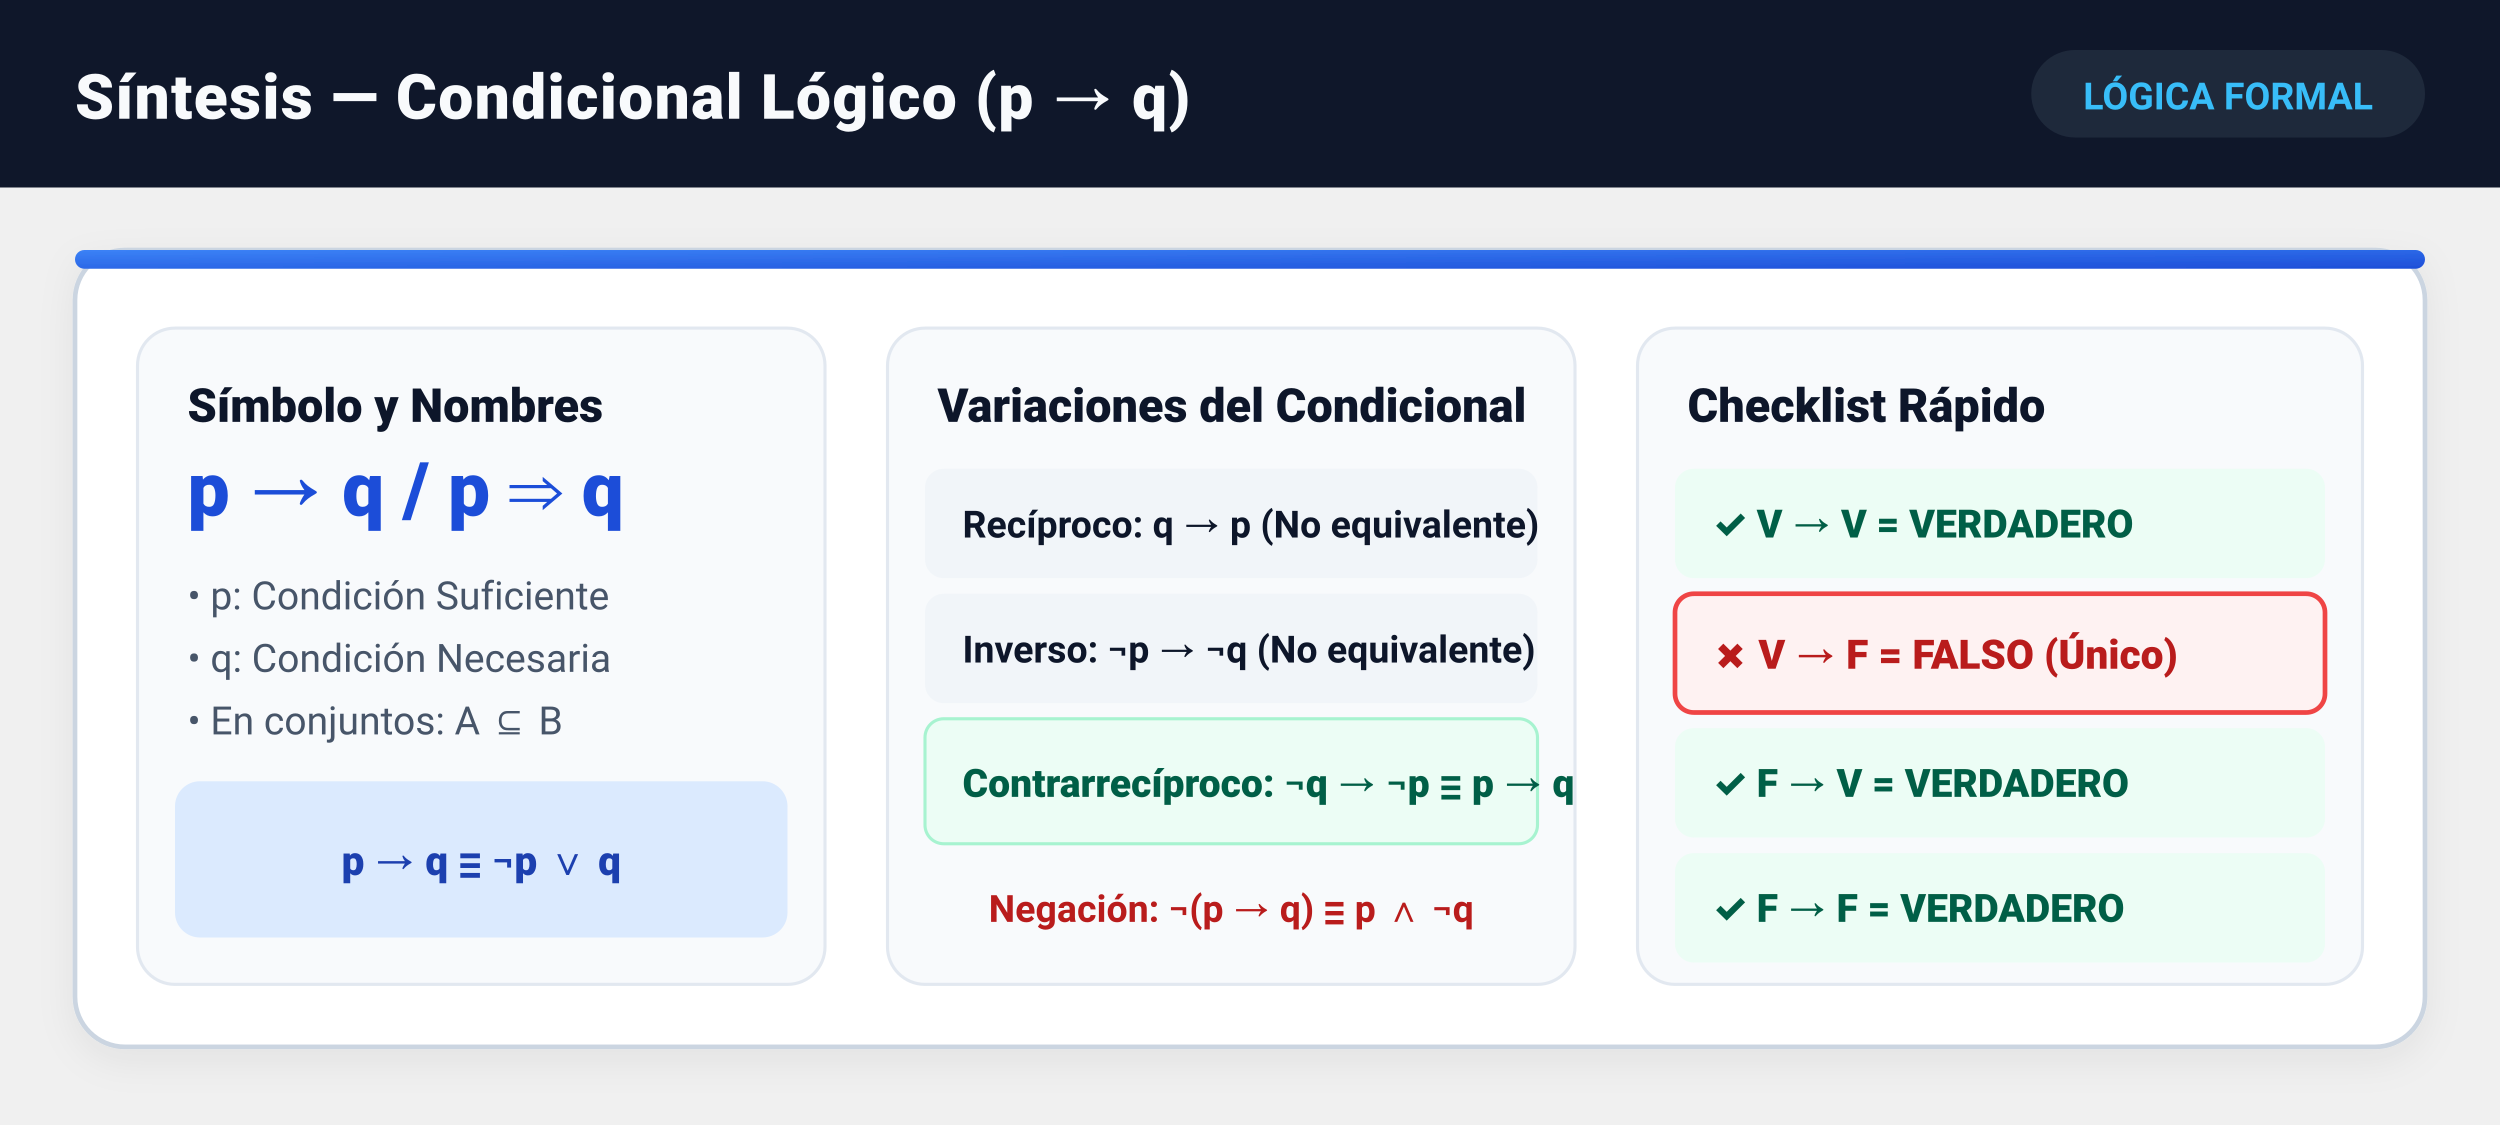
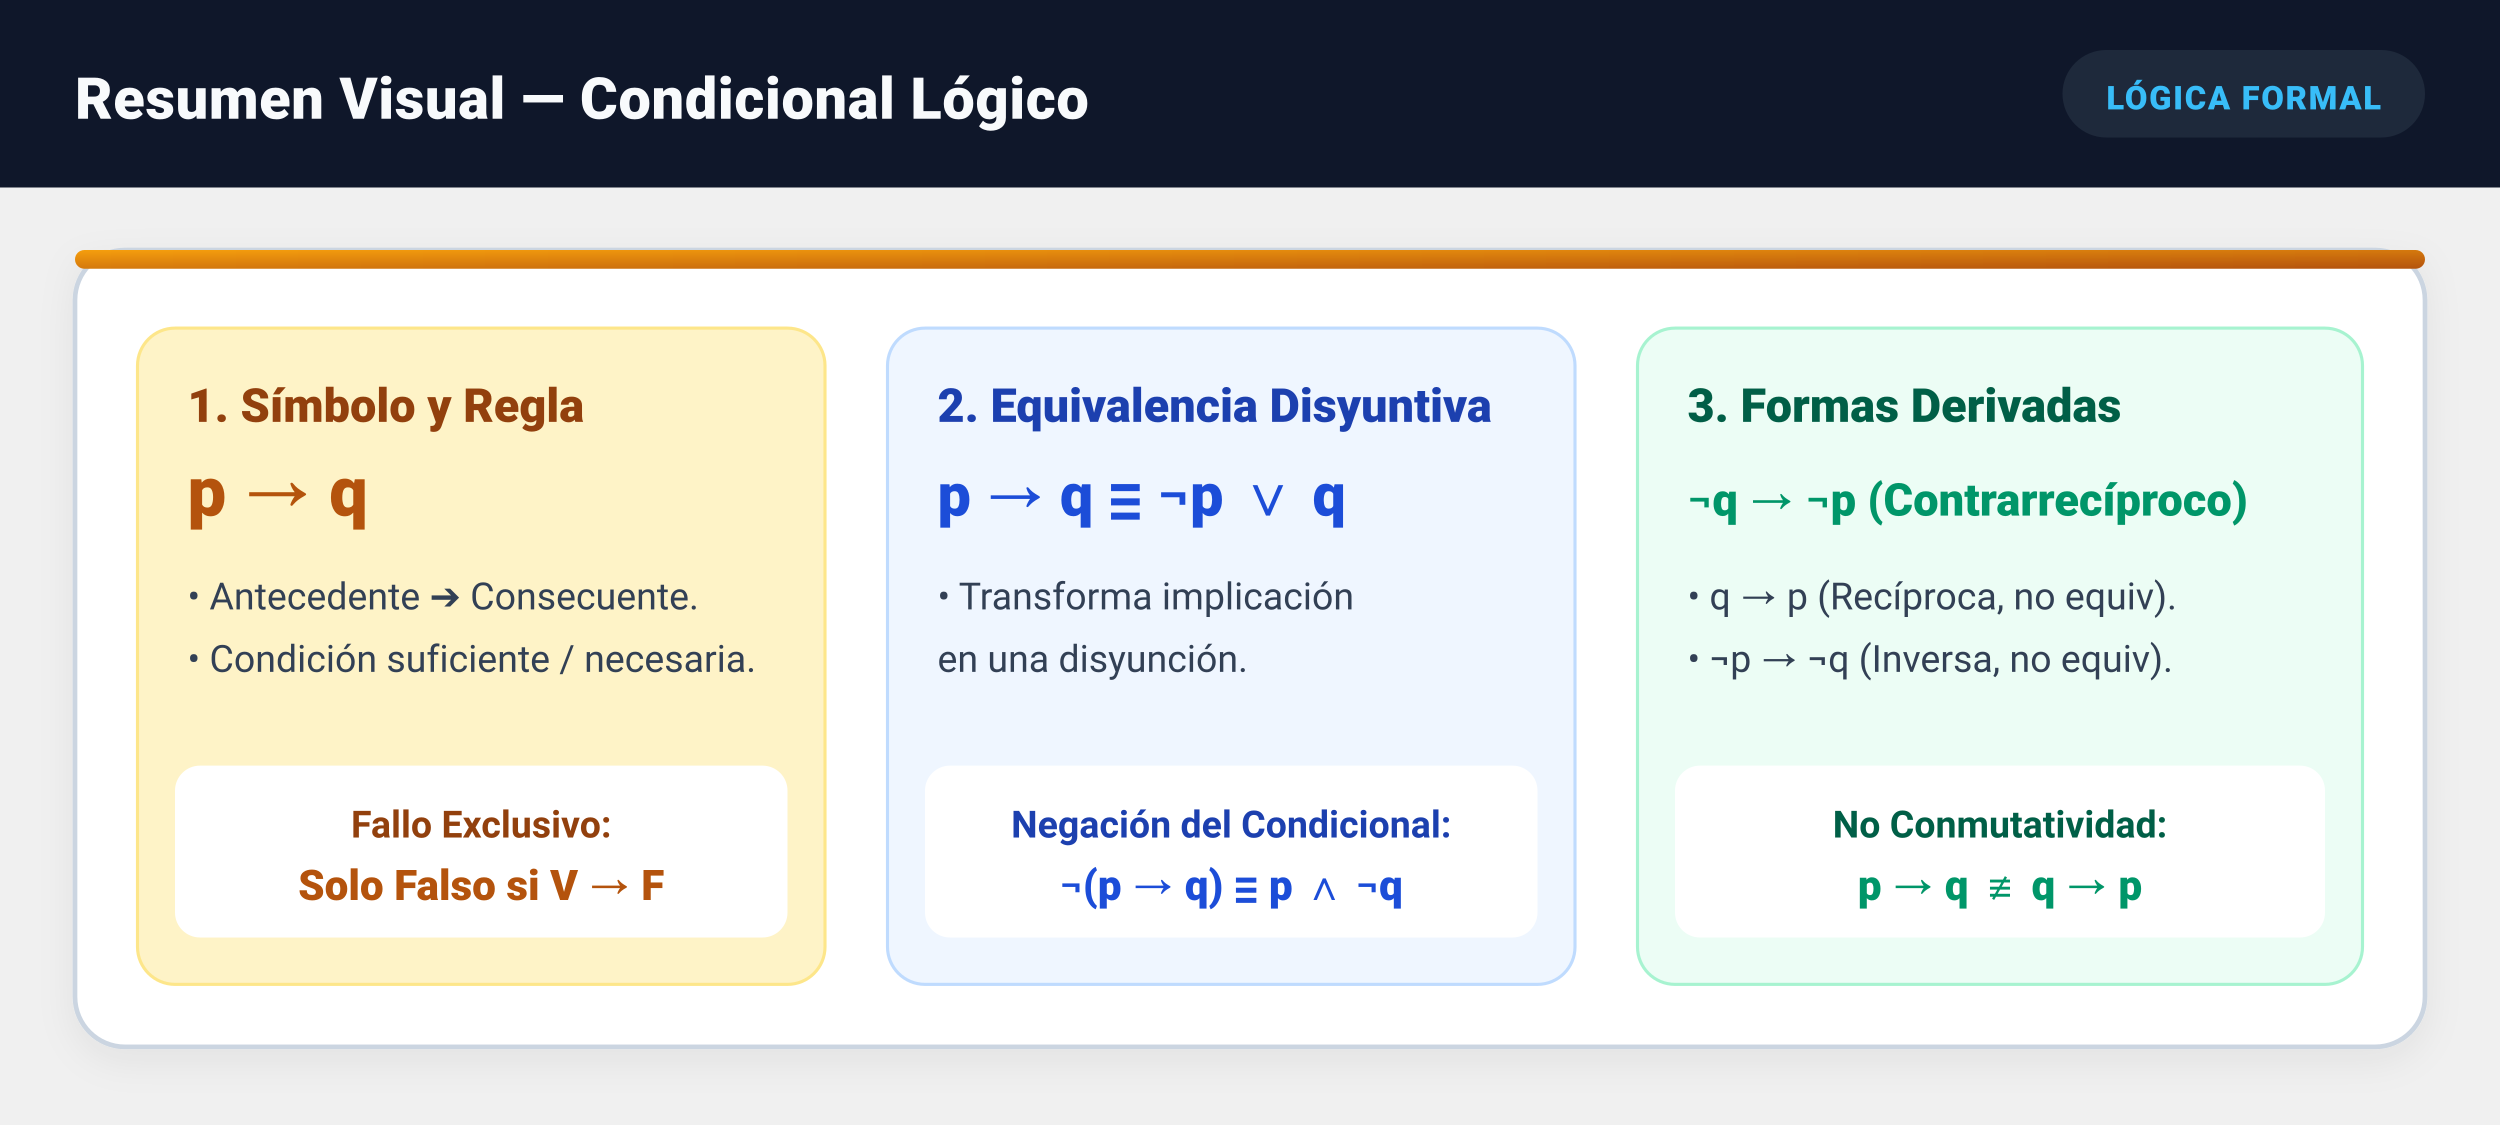
<svg xmlns="http://www.w3.org/2000/svg" viewBox="0 0 800 360" width="100%" height="100%" style="background:#f8fafc; font-family:system-ui,-apple-system,'Segoe UI',Roboto,Helvetica,Arial,sans-serif;">
  <defs>
    <filter id="shadow" x="-5%" y="-5%" width="110%" height="115%" filterUnits="userSpaceOnUse">
      <feDropShadow dx="0" dy="4" stdDeviation="6" flood-color="#0f172a" flood-opacity="0.06" />
    </filter>
    <linearGradient id="grad-teal" x1="0%" y1="0%" x2="100%" y2="100%">
      <stop offset="0%" stop-color="#0d9488" />
      <stop offset="100%" stop-color="#0f766e" />
    </linearGradient>
    <linearGradient id="grad-blue" x1="0%" y1="0%" x2="100%" y2="100%">
      <stop offset="0%" stop-color="#3b82f6" />
      <stop offset="100%" stop-color="#1d4ed8" />
    </linearGradient>
    <linearGradient id="grad-indigo" x1="0%" y1="0%" x2="100%" y2="100%">
      <stop offset="0%" stop-color="#6366f1" />
      <stop offset="100%" stop-color="#4338ca" />
    </linearGradient>
    <linearGradient id="grad-purple" x1="0%" y1="0%" x2="100%" y2="100%">
      <stop offset="0%" stop-color="#a855f7" />
      <stop offset="100%" stop-color="#7e22ce" />
    </linearGradient>
    <linearGradient id="grad-amber" x1="0%" y1="0%" x2="100%" y2="100%">
      <stop offset="0%" stop-color="#f59e0b" />
      <stop offset="100%" stop-color="#b45309" />
    </linearGradient>
    <linearGradient id="grad-rose" x1="0%" y1="0%" x2="100%" y2="100%">
      <stop offset="0%" stop-color="#f43f5e" />
      <stop offset="100%" stop-color="#be123c" />
    </linearGradient>
  </defs>
  <rect x="0" y="0" width="800" height="60" fill="#0f172a" />
-   <text x="24" y="38" fill="#f8fafc" font-size="20" font-weight="800" letter-spacing="0.02em">Síntesis — Condicional Lógico (p → q)</text>
-   <rect x="650" y="16" width="126" height="28" rx="14" fill="#1e293b" />
-   <text x="713" y="35" fill="#38bdf8" font-size="12" font-weight="700" text-anchor="middle">LÓGICA FORMAL</text>
+   <text x="24" y="38" fill="#f8fafc" font-size="18.5" font-weight="800" letter-spacing="0.01em">Resumen Visual — Condicional Lógico</text>
+   <rect x="660" y="16" width="116" height="28" rx="14" fill="#1e293b" />
+   <text x="718" y="35" fill="#38bdf8" font-size="10.5" font-weight="800" text-anchor="middle" letter-spacing="0.05em">LÓGICA FORMAL</text>
  <g filter="url(#shadow)">
    <rect x="24" y="80" width="752" height="255" rx="16" fill="#ffffff" stroke="#cbd5e1" stroke-width="1.5" />
-     <rect x="24" y="80" width="752" height="6" fill="url(#grad-blue)" rx="3" />
-     <rect x="44" y="105" width="220" height="210" rx="12" fill="#f8fafc" stroke="#e2e8f0" />
-     <text x="60" y="135" fill="#0f172a" font-size="15" font-weight="800">Símbolo y Nombres</text>
-     <text x="60" y="165" fill="#1d4ed8" font-size="24" font-weight="900">p → q  /  p ⇒ q</text>
-     <text x="60" y="195" fill="#475569" font-size="12.5">• p: Condición Suficiente</text>
-     <text x="60" y="215" fill="#475569" font-size="12.5">• q: Condición Necesaria</text>
-     <text x="60" y="235" fill="#475569" font-size="12.5">• En conjuntos: A ⊆ B</text>
-     <rect x="56" y="250" width="196" height="50" rx="8" fill="#dbeafe" />
-     <text x="154" y="280" fill="#1e40af" font-size="13" font-weight="800" text-anchor="middle">p → q ≡ ¬p ∨ q</text>
-     <rect x="284" y="105" width="220" height="210" rx="12" fill="#f8fafc" stroke="#e2e8f0" />
-     <text x="300" y="135" fill="#0f172a" font-size="15" font-weight="800">Variaciones del Condicional</text>
-     <rect x="296" y="150" width="196" height="35" rx="6" fill="#f1f5f9" />
-     <text x="308" y="172" fill="#0f172a" font-size="12" font-weight="700">Recíproco: q → p (No equivalente)</text>
-     <rect x="296" y="190" width="196" height="35" rx="6" fill="#f1f5f9" />
-     <text x="308" y="212" fill="#0f172a" font-size="12" font-weight="700">Inverso: ¬p → ¬q (No equivalente)</text>
-     <rect x="296" y="230" width="196" height="40" rx="6" fill="#ecfdf5" stroke="#a7f3d0" />
-     <text x="308" y="255" fill="#065f46" font-size="12.5" font-weight="800">Contrarrecíproco: ¬q → ¬p ≡ p → q</text>
-     <text x="394" y="295" fill="#b91c1c" font-size="12" font-weight="700" text-anchor="middle">Negación: ¬(p → q) ≡ p ∧ ¬q</text>
-     <rect x="524" y="105" width="232" height="210" rx="12" fill="#f8fafc" stroke="#e2e8f0" />
-     <text x="540" y="135" fill="#0f172a" font-size="15" font-weight="800">Checklist Rápido</text>
-     <rect x="536" y="150" width="208" height="35" rx="6" fill="#ecfdf5" />
-     <text x="548" y="172" fill="#065f46" font-size="12.5" font-weight="800">✓ V → V = VERDADERO</text>
-     <rect x="536" y="190" width="208" height="38" rx="6" fill="#fef2f2" stroke="#ef4444" stroke-width="1.5" />
-     <text x="548" y="214" fill="#b91c1c" font-size="13" font-weight="900">✗ V → F = FALSO (Único)</text>
-     <rect x="536" y="233" width="208" height="35" rx="6" fill="#ecfdf5" />
-     <text x="548" y="255" fill="#065f46" font-size="12.5" font-weight="800">✓ F → V = VERDADERO</text>
-     <rect x="536" y="273" width="208" height="35" rx="6" fill="#ecfdf5" />
-     <text x="548" y="295" fill="#065f46" font-size="12.5" font-weight="800">✓ F → F = VERDADERO</text>
+     <rect x="24" y="80" width="752" height="6" fill="url(#grad-amber)" rx="3" />
+     <rect x="44" y="105" width="220" height="210" rx="12" fill="#fef3c7" stroke="#fde68a" />
+     <text x="60" y="135" fill="#92400e" font-size="15" font-weight="800">1. Símbolo y Regla</text>
+     <text x="60" y="165" fill="#b45309" font-size="22" font-weight="900">p → q</text>
+     <text x="60" y="195" fill="#334155" font-size="12">• Antecedente ➔ Consecuente.</text>
+     <text x="60" y="215" fill="#334155" font-size="12">• Condición suficiente / necesaria.</text>
+     <rect x="56" y="245" width="196" height="55" rx="8" fill="#ffffff" />
+     <text x="154" y="268" fill="#92400e" font-size="12" font-weight="700" text-anchor="middle">Fallo Exclusivo:</text>
+     <text x="154" y="288" fill="#b45309" font-size="13.5" font-weight="800" text-anchor="middle">Solo Falso si V → F</text>
+     <rect x="284" y="105" width="220" height="210" rx="12" fill="#eff6ff" stroke="#bfdbfe" />
+     <text x="300" y="135" fill="#1e40af" font-size="15" font-weight="800">2. Equivalencia Disyuntiva</text>
+     <text x="300" y="165" fill="#1d4ed8" font-size="19" font-weight="900">p → q ≡ ¬p ∨ q</text>
+     <text x="300" y="195" fill="#334155" font-size="12">• Transforma implicación</text>
+     <text x="300" y="215" fill="#334155" font-size="12">  en una disyunción.</text>
+     <rect x="296" y="245" width="196" height="55" rx="8" fill="#ffffff" />
+     <text x="394" y="268" fill="#1e40af" font-size="12" font-weight="700" text-anchor="middle">Negación del Condicional:</text>
+     <text x="394" y="288" fill="#1d4ed8" font-size="13.5" font-weight="800" text-anchor="middle">¬(p → q) ≡ p ∧ ¬q</text>
+     <rect x="524" y="105" width="232" height="210" rx="12" fill="#ecfdf5" stroke="#a7f3d0" />
+     <text x="540" y="135" fill="#065f46" font-size="15" font-weight="800">3. Formas Derivadas</text>
+     <text x="540" y="165" fill="#059669" font-size="14.5" font-weight="900">¬q → ¬p (Contrarrecíproco)</text>
+     <text x="540" y="195" fill="#334155" font-size="12">• q → p (Recíproca, no equiv).</text>
+     <text x="540" y="215" fill="#334155" font-size="12">• ¬p → ¬q (Inversa, no equiv).</text>
+     <rect x="536" y="245" width="208" height="55" rx="8" fill="#ffffff" />
+     <text x="640" y="268" fill="#065f46" font-size="12" font-weight="700" text-anchor="middle">No Conmutatividad:</text>
+     <text x="640" y="288" fill="#059669" font-size="13.5" font-weight="800" text-anchor="middle">p → q ≢ q → p</text>
  </g>
</svg>
